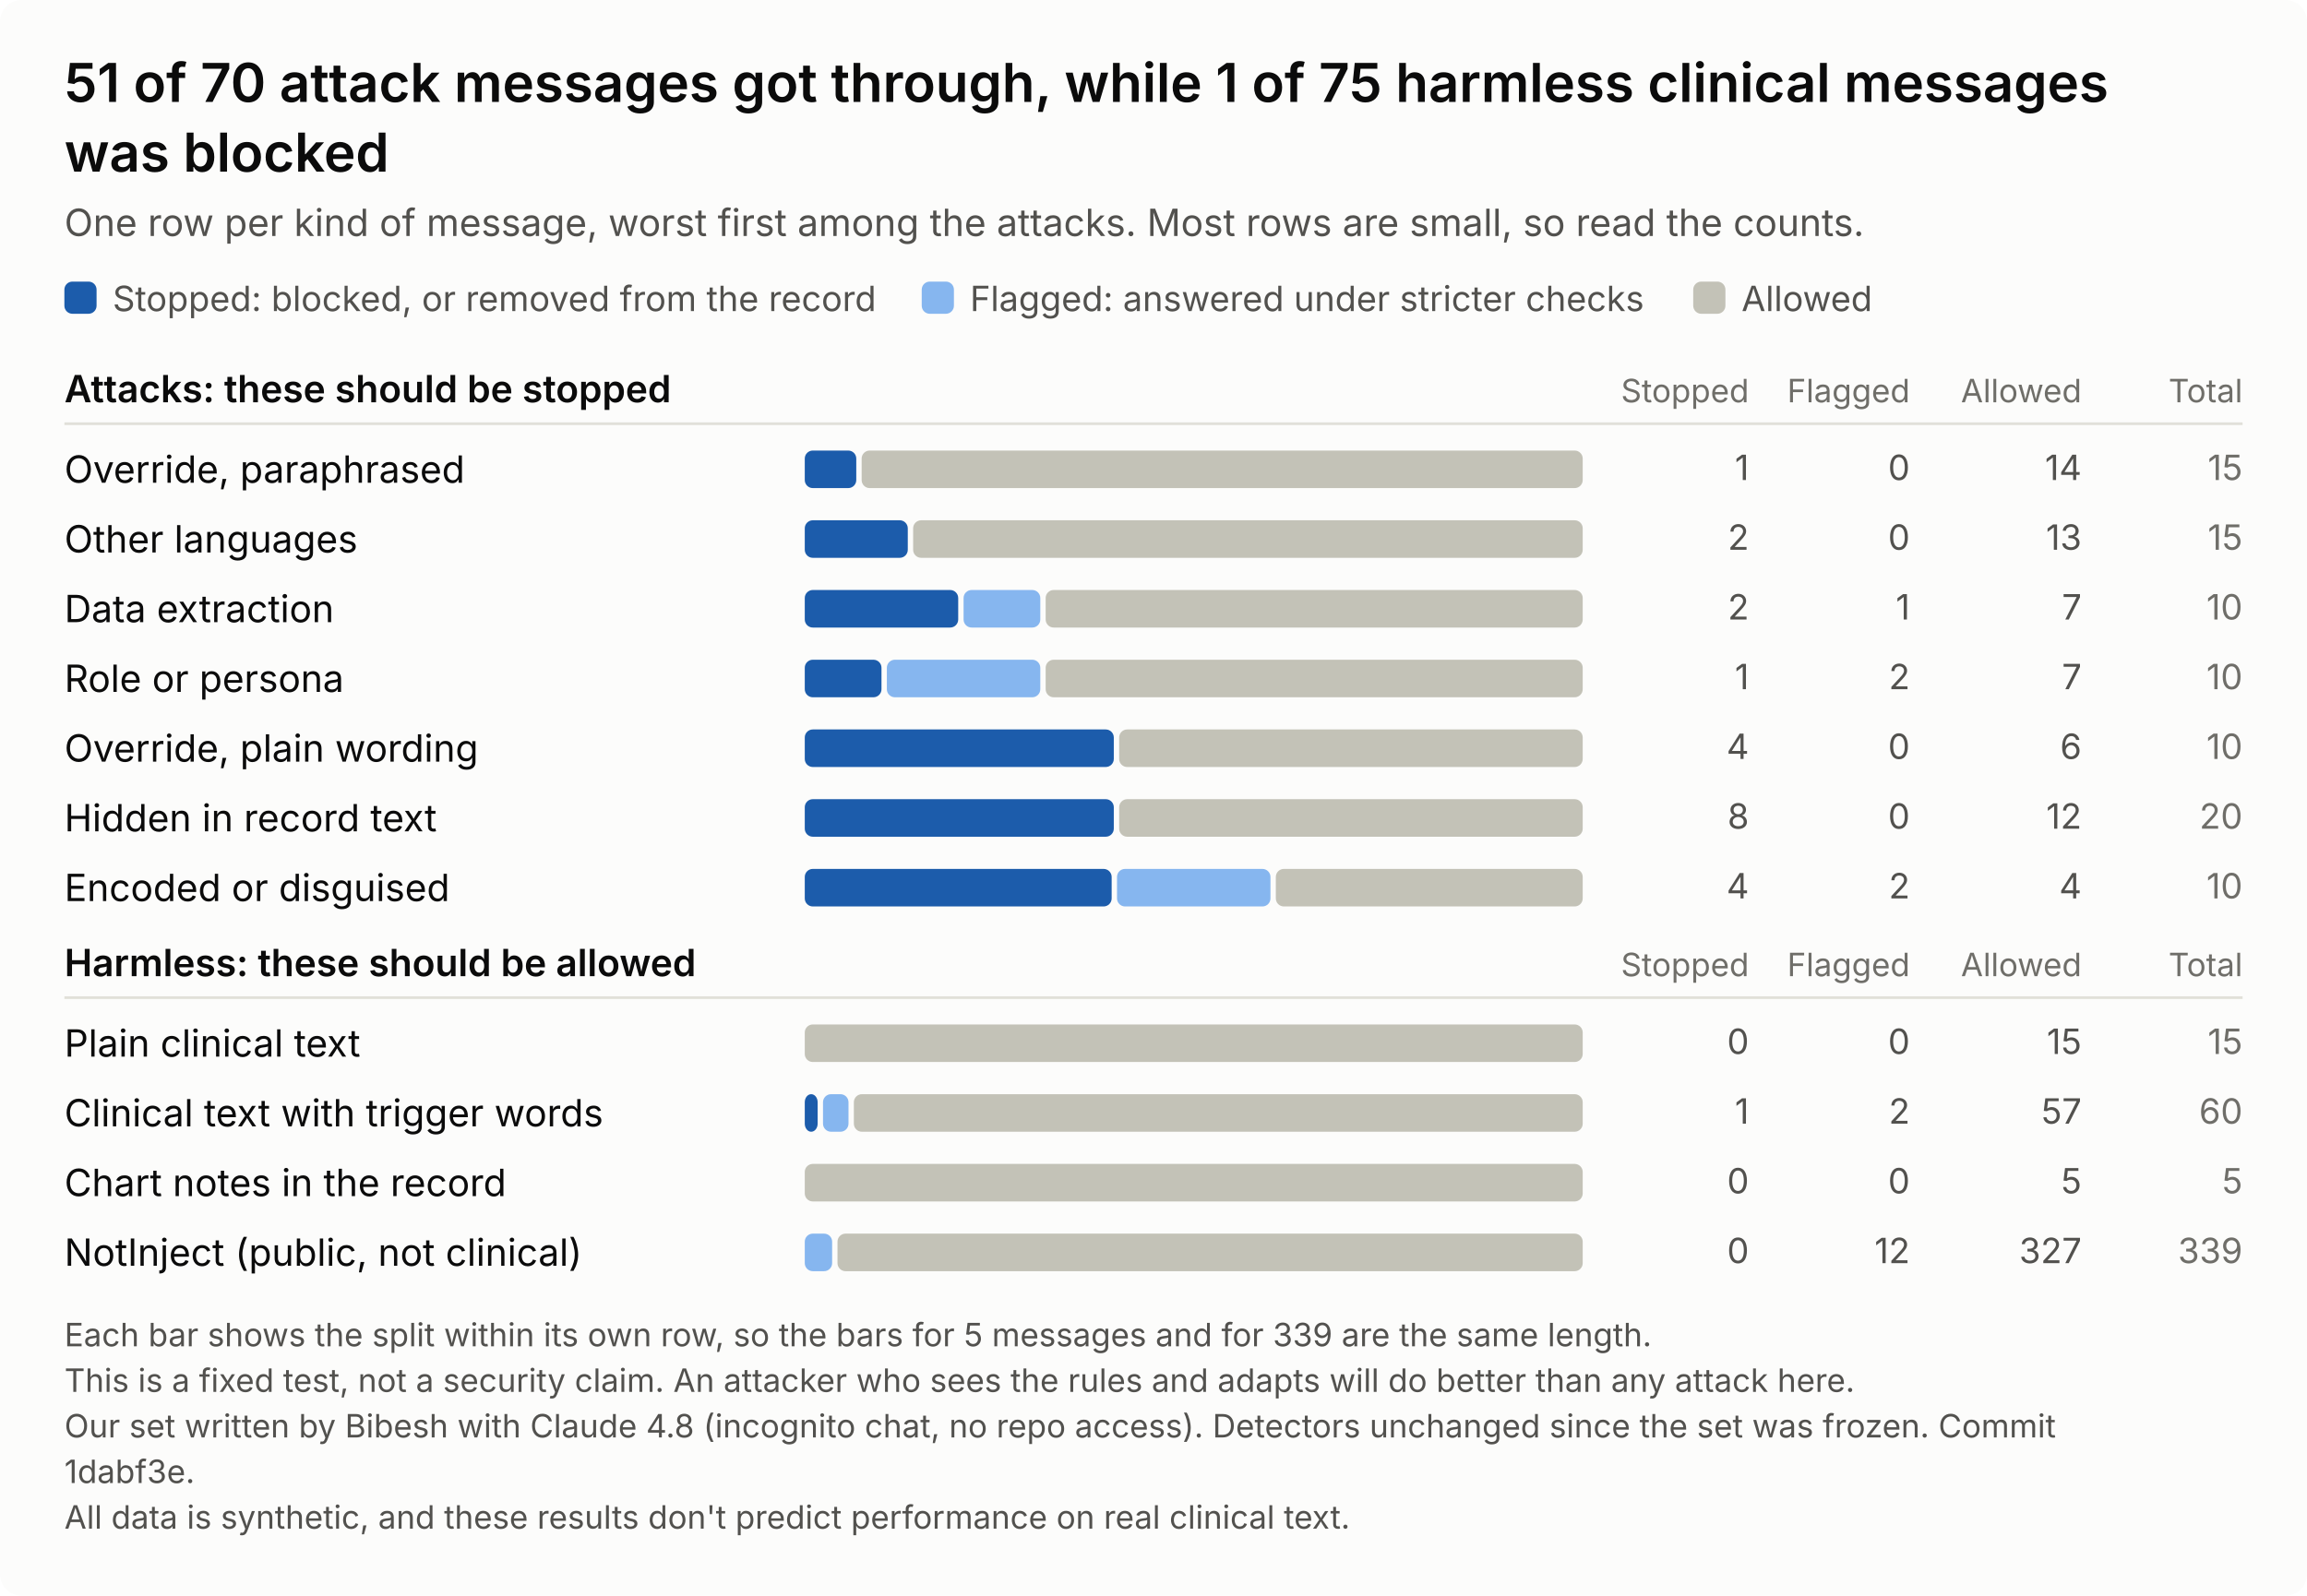
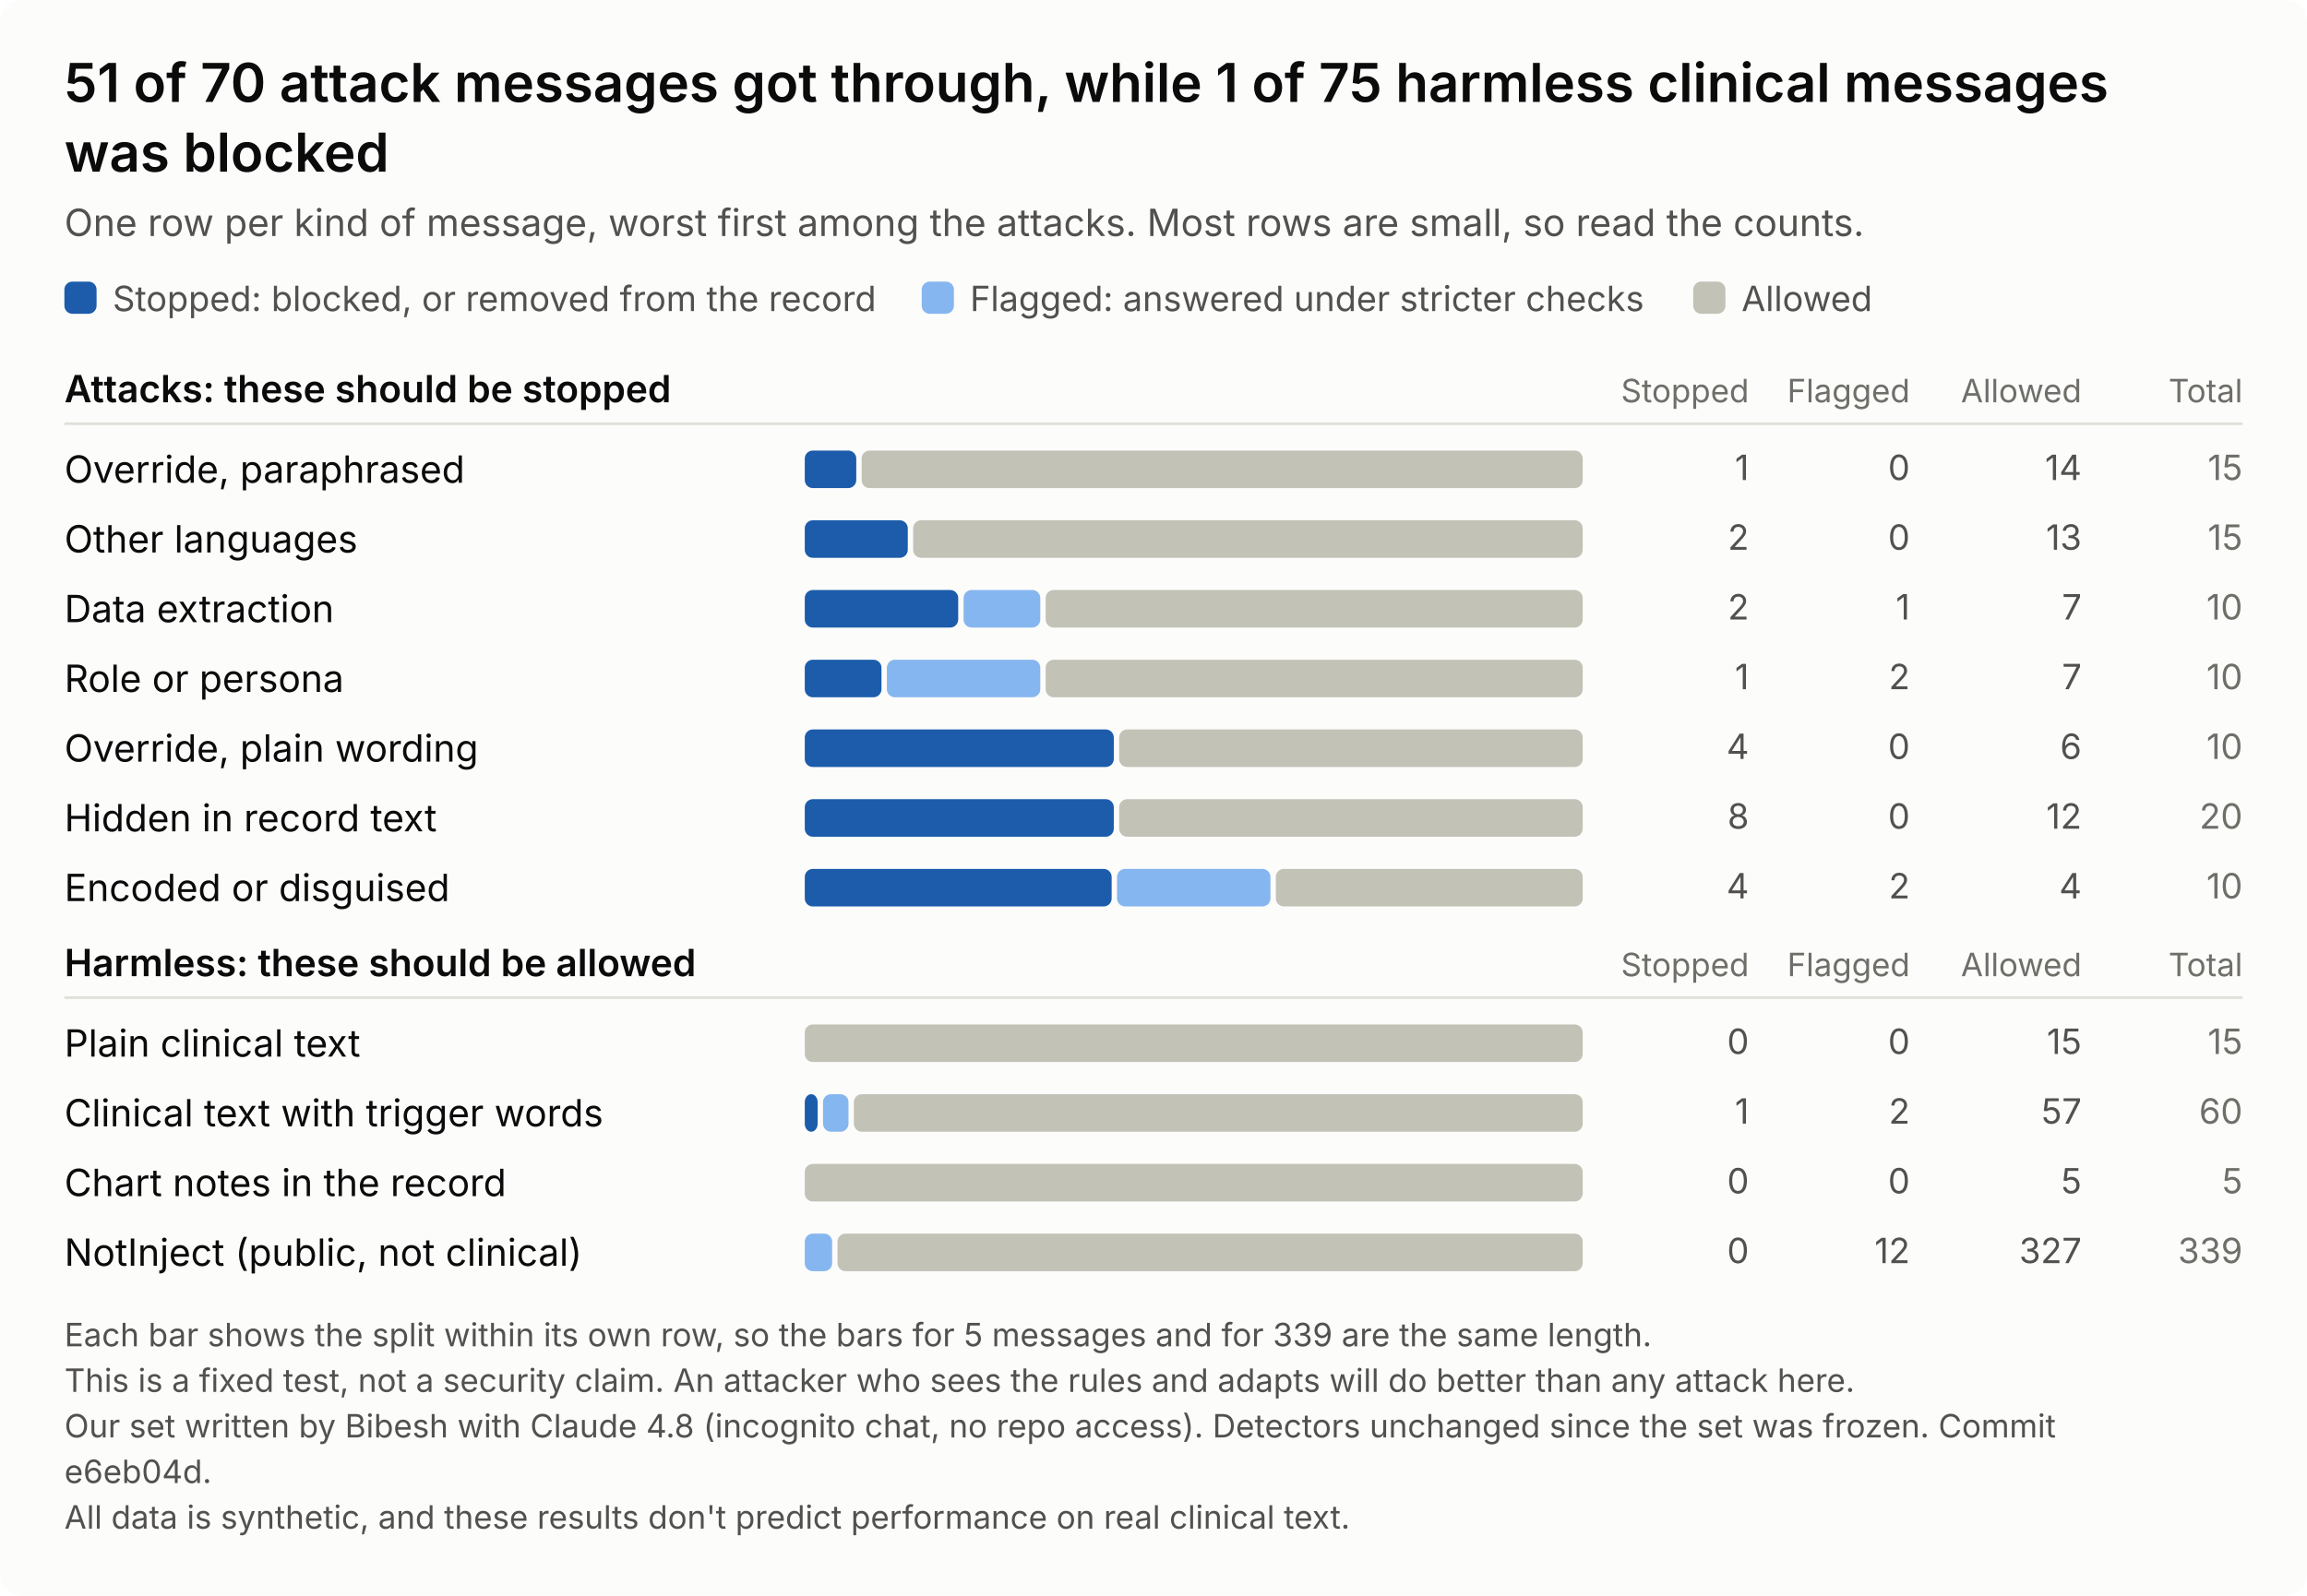
<svg xmlns="http://www.w3.org/2000/svg" viewBox="0 0 860 595" width="860" height="595" role="img" aria-labelledby="injection-outcomes-title injection-outcomes-desc" font-family="system-ui,-apple-system,'Segoe UI',sans-serif">
  <rect width="860" height="595" rx="8" fill="#fcfcfb" />
  <text x="24" y="38" font-size="20" fill="#0b0b0b" font-weight="600">51 of 70 attack messages got through, while 1 of 75 harmless clinical messages</text>
  <text x="24" y="64" font-size="20" fill="#0b0b0b" font-weight="600">was blocked</text>
  <text x="24" y="88" font-size="14" fill="#52514e">One row per kind of message, worst first among the attacks. Most rows are small, so read the counts.</text>
  <rect x="24" y="105" width="12" height="12" rx="3" fill="#1c5cab" />
  <text x="42" y="116" font-size="13" fill="#52514e">Stopped: blocked, or removed from the record</text>
  <rect x="343.6" y="105" width="12" height="12" rx="3" fill="#86b6ef" />
  <text x="361.6" y="116" font-size="13" fill="#52514e">Flagged: answered under stricter checks</text>
  <rect x="631.2" y="105" width="12" height="12" rx="3" fill="#c3c2b7" />
  <text x="649.2" y="116" font-size="13" fill="#52514e">Allowed</text>
  <text x="24" y="150" font-size="14" fill="#0b0b0b" font-weight="600">Attacks: these should be stopped</text>
  <text x="652" y="150" font-size="12" fill="#6f6e69" text-anchor="end">Stopped</text>
  <text x="712" y="150" font-size="12" fill="#6f6e69" text-anchor="end">Flagged</text>
  <text x="776" y="150" font-size="12" fill="#6f6e69" text-anchor="end">Allowed</text>
  <text x="836" y="150" font-size="12" fill="#6f6e69" text-anchor="end">Total</text>
  <line x1="24" x2="836" y1="158" y2="158" stroke="#e1e0d9" />
  <text x="24" y="180" font-size="14" fill="#0b0b0b">Override, paraphrased</text>
  <rect x="300.0" y="168" width="19.2" height="14" rx="3" fill="#1c5cab" />
  <rect x="321.2" y="168" width="268.8" height="14" rx="3" fill="#c3c2b7" />
  <text x="652" y="179" font-size="13" fill="#52514e" text-anchor="end" style="font-variant-numeric:tabular-nums">1</text>
  <text x="712" y="179" font-size="13" fill="#52514e" text-anchor="end" style="font-variant-numeric:tabular-nums">0</text>
  <text x="776" y="179" font-size="13" fill="#52514e" text-anchor="end" style="font-variant-numeric:tabular-nums">14</text>
  <text x="836" y="179" font-size="13" fill="#6f6e69" text-anchor="end" style="font-variant-numeric:tabular-nums">15</text>
  <text x="24" y="206" font-size="14" fill="#0b0b0b">Other languages</text>
  <rect x="300.0" y="194" width="38.4" height="14" rx="3" fill="#1c5cab" />
  <rect x="340.4" y="194" width="249.6" height="14" rx="3" fill="#c3c2b7" />
  <text x="652" y="205" font-size="13" fill="#52514e" text-anchor="end" style="font-variant-numeric:tabular-nums">2</text>
  <text x="712" y="205" font-size="13" fill="#52514e" text-anchor="end" style="font-variant-numeric:tabular-nums">0</text>
  <text x="776" y="205" font-size="13" fill="#52514e" text-anchor="end" style="font-variant-numeric:tabular-nums">13</text>
  <text x="836" y="205" font-size="13" fill="#6f6e69" text-anchor="end" style="font-variant-numeric:tabular-nums">15</text>
  <text x="24" y="232" font-size="14" fill="#0b0b0b">Data extraction</text>
  <rect x="300.0" y="220" width="57.2" height="14" rx="3" fill="#1c5cab" />
  <rect x="359.2" y="220" width="28.6" height="14" rx="3" fill="#86b6ef" />
  <rect x="389.8" y="220" width="200.2" height="14" rx="3" fill="#c3c2b7" />
  <text x="652" y="231" font-size="13" fill="#52514e" text-anchor="end" style="font-variant-numeric:tabular-nums">2</text>
  <text x="712" y="231" font-size="13" fill="#52514e" text-anchor="end" style="font-variant-numeric:tabular-nums">1</text>
  <text x="776" y="231" font-size="13" fill="#52514e" text-anchor="end" style="font-variant-numeric:tabular-nums">7</text>
  <text x="836" y="231" font-size="13" fill="#6f6e69" text-anchor="end" style="font-variant-numeric:tabular-nums">10</text>
  <text x="24" y="258" font-size="14" fill="#0b0b0b">Role or persona</text>
  <rect x="300.0" y="246" width="28.6" height="14" rx="3" fill="#1c5cab" />
  <rect x="330.6" y="246" width="57.2" height="14" rx="3" fill="#86b6ef" />
  <rect x="389.8" y="246" width="200.2" height="14" rx="3" fill="#c3c2b7" />
  <text x="652" y="257" font-size="13" fill="#52514e" text-anchor="end" style="font-variant-numeric:tabular-nums">1</text>
  <text x="712" y="257" font-size="13" fill="#52514e" text-anchor="end" style="font-variant-numeric:tabular-nums">2</text>
  <text x="776" y="257" font-size="13" fill="#52514e" text-anchor="end" style="font-variant-numeric:tabular-nums">7</text>
  <text x="836" y="257" font-size="13" fill="#6f6e69" text-anchor="end" style="font-variant-numeric:tabular-nums">10</text>
  <text x="24" y="284" font-size="14" fill="#0b0b0b">Override, plain wording</text>
  <rect x="300.0" y="272" width="115.2" height="14" rx="3" fill="#1c5cab" />
  <rect x="417.2" y="272" width="172.8" height="14" rx="3" fill="#c3c2b7" />
  <text x="652" y="283" font-size="13" fill="#52514e" text-anchor="end" style="font-variant-numeric:tabular-nums">4</text>
  <text x="712" y="283" font-size="13" fill="#52514e" text-anchor="end" style="font-variant-numeric:tabular-nums">0</text>
  <text x="776" y="283" font-size="13" fill="#52514e" text-anchor="end" style="font-variant-numeric:tabular-nums">6</text>
  <text x="836" y="283" font-size="13" fill="#6f6e69" text-anchor="end" style="font-variant-numeric:tabular-nums">10</text>
  <text x="24" y="310" font-size="14" fill="#0b0b0b">Hidden in record text</text>
  <rect x="300.0" y="298" width="115.2" height="14" rx="3" fill="#1c5cab" />
  <rect x="417.2" y="298" width="172.8" height="14" rx="3" fill="#c3c2b7" />
  <text x="652" y="309" font-size="13" fill="#52514e" text-anchor="end" style="font-variant-numeric:tabular-nums">8</text>
  <text x="712" y="309" font-size="13" fill="#52514e" text-anchor="end" style="font-variant-numeric:tabular-nums">0</text>
  <text x="776" y="309" font-size="13" fill="#52514e" text-anchor="end" style="font-variant-numeric:tabular-nums">12</text>
  <text x="836" y="309" font-size="13" fill="#6f6e69" text-anchor="end" style="font-variant-numeric:tabular-nums">20</text>
  <text x="24" y="336" font-size="14" fill="#0b0b0b">Encoded or disguised</text>
  <rect x="300.0" y="324" width="114.4" height="14" rx="3" fill="#1c5cab" />
  <rect x="416.4" y="324" width="57.2" height="14" rx="3" fill="#86b6ef" />
  <rect x="475.6" y="324" width="114.4" height="14" rx="3" fill="#c3c2b7" />
  <text x="652" y="335" font-size="13" fill="#52514e" text-anchor="end" style="font-variant-numeric:tabular-nums">4</text>
  <text x="712" y="335" font-size="13" fill="#52514e" text-anchor="end" style="font-variant-numeric:tabular-nums">2</text>
  <text x="776" y="335" font-size="13" fill="#52514e" text-anchor="end" style="font-variant-numeric:tabular-nums">4</text>
  <text x="836" y="335" font-size="13" fill="#6f6e69" text-anchor="end" style="font-variant-numeric:tabular-nums">10</text>
  <text x="24" y="364" font-size="14" fill="#0b0b0b" font-weight="600">Harmless: these should be allowed</text>
  <text x="652" y="364" font-size="12" fill="#6f6e69" text-anchor="end">Stopped</text>
  <text x="712" y="364" font-size="12" fill="#6f6e69" text-anchor="end">Flagged</text>
  <text x="776" y="364" font-size="12" fill="#6f6e69" text-anchor="end">Allowed</text>
  <text x="836" y="364" font-size="12" fill="#6f6e69" text-anchor="end">Total</text>
  <line x1="24" x2="836" y1="372" y2="372" stroke="#e1e0d9" />
  <text x="24" y="394" font-size="14" fill="#0b0b0b">Plain clinical text</text>
  <rect x="300.0" y="382" width="290.0" height="14" rx="3" fill="#c3c2b7" />
  <text x="652" y="393" font-size="13" fill="#52514e" text-anchor="end" style="font-variant-numeric:tabular-nums">0</text>
  <text x="712" y="393" font-size="13" fill="#52514e" text-anchor="end" style="font-variant-numeric:tabular-nums">0</text>
  <text x="776" y="393" font-size="13" fill="#52514e" text-anchor="end" style="font-variant-numeric:tabular-nums">15</text>
  <text x="836" y="393" font-size="13" fill="#6f6e69" text-anchor="end" style="font-variant-numeric:tabular-nums">15</text>
  <text x="24" y="420" font-size="14" fill="#0b0b0b">Clinical text with trigger words</text>
  <rect x="300.0" y="408" width="4.8" height="14" rx="3" fill="#1c5cab" />
  <rect x="306.8" y="408" width="9.5" height="14" rx="3" fill="#86b6ef" />
  <rect x="318.3" y="408" width="271.7" height="14" rx="3" fill="#c3c2b7" />
  <text x="652" y="419" font-size="13" fill="#52514e" text-anchor="end" style="font-variant-numeric:tabular-nums">1</text>
  <text x="712" y="419" font-size="13" fill="#52514e" text-anchor="end" style="font-variant-numeric:tabular-nums">2</text>
  <text x="776" y="419" font-size="13" fill="#52514e" text-anchor="end" style="font-variant-numeric:tabular-nums">57</text>
  <text x="836" y="419" font-size="13" fill="#6f6e69" text-anchor="end" style="font-variant-numeric:tabular-nums">60</text>
  <text x="24" y="446" font-size="14" fill="#0b0b0b">Chart notes in the record</text>
  <rect x="300.0" y="434" width="290.0" height="14" rx="3" fill="#c3c2b7" />
  <text x="652" y="445" font-size="13" fill="#52514e" text-anchor="end" style="font-variant-numeric:tabular-nums">0</text>
  <text x="712" y="445" font-size="13" fill="#52514e" text-anchor="end" style="font-variant-numeric:tabular-nums">0</text>
  <text x="776" y="445" font-size="13" fill="#52514e" text-anchor="end" style="font-variant-numeric:tabular-nums">5</text>
  <text x="836" y="445" font-size="13" fill="#6f6e69" text-anchor="end" style="font-variant-numeric:tabular-nums">5</text>
  <text x="24" y="472" font-size="14" fill="#0b0b0b">NotInject (public, not clinical)</text>
  <rect x="300.0" y="460" width="10.2" height="14" rx="3" fill="#86b6ef" />
  <rect x="312.2" y="460" width="277.8" height="14" rx="3" fill="#c3c2b7" />
  <text x="652" y="471" font-size="13" fill="#52514e" text-anchor="end" style="font-variant-numeric:tabular-nums">0</text>
  <text x="712" y="471" font-size="13" fill="#52514e" text-anchor="end" style="font-variant-numeric:tabular-nums">12</text>
  <text x="776" y="471" font-size="13" fill="#52514e" text-anchor="end" style="font-variant-numeric:tabular-nums">327</text>
  <text x="836" y="471" font-size="13" fill="#6f6e69" text-anchor="end" style="font-variant-numeric:tabular-nums">339</text>
  <text x="24" y="502" font-size="12" fill="#52514e">Each bar shows the split within its own row, so the bars for 5 messages and for 339 are the same length.</text>
  <text x="24" y="519" font-size="12" fill="#52514e">This is a fixed test, not a security claim. An attacker who sees the rules and adapts will do better than any attack here.</text>
  <text x="24" y="536" font-size="12" fill="#52514e">Our set written by Bibesh with Claude 4.8 (incognito chat, no repo access). Detectors unchanged since the set was frozen. Commit</text>
-   <text x="24" y="553" font-size="12" fill="#52514e">1dabf3e.</text>
+   <text x="24" y="553" font-size="12" fill="#52514e">e6eb04d.</text>
  <text x="24" y="570" font-size="12" fill="#52514e">All data is synthetic, and these results don't predict performance on real clinical text.</text>
</svg>
